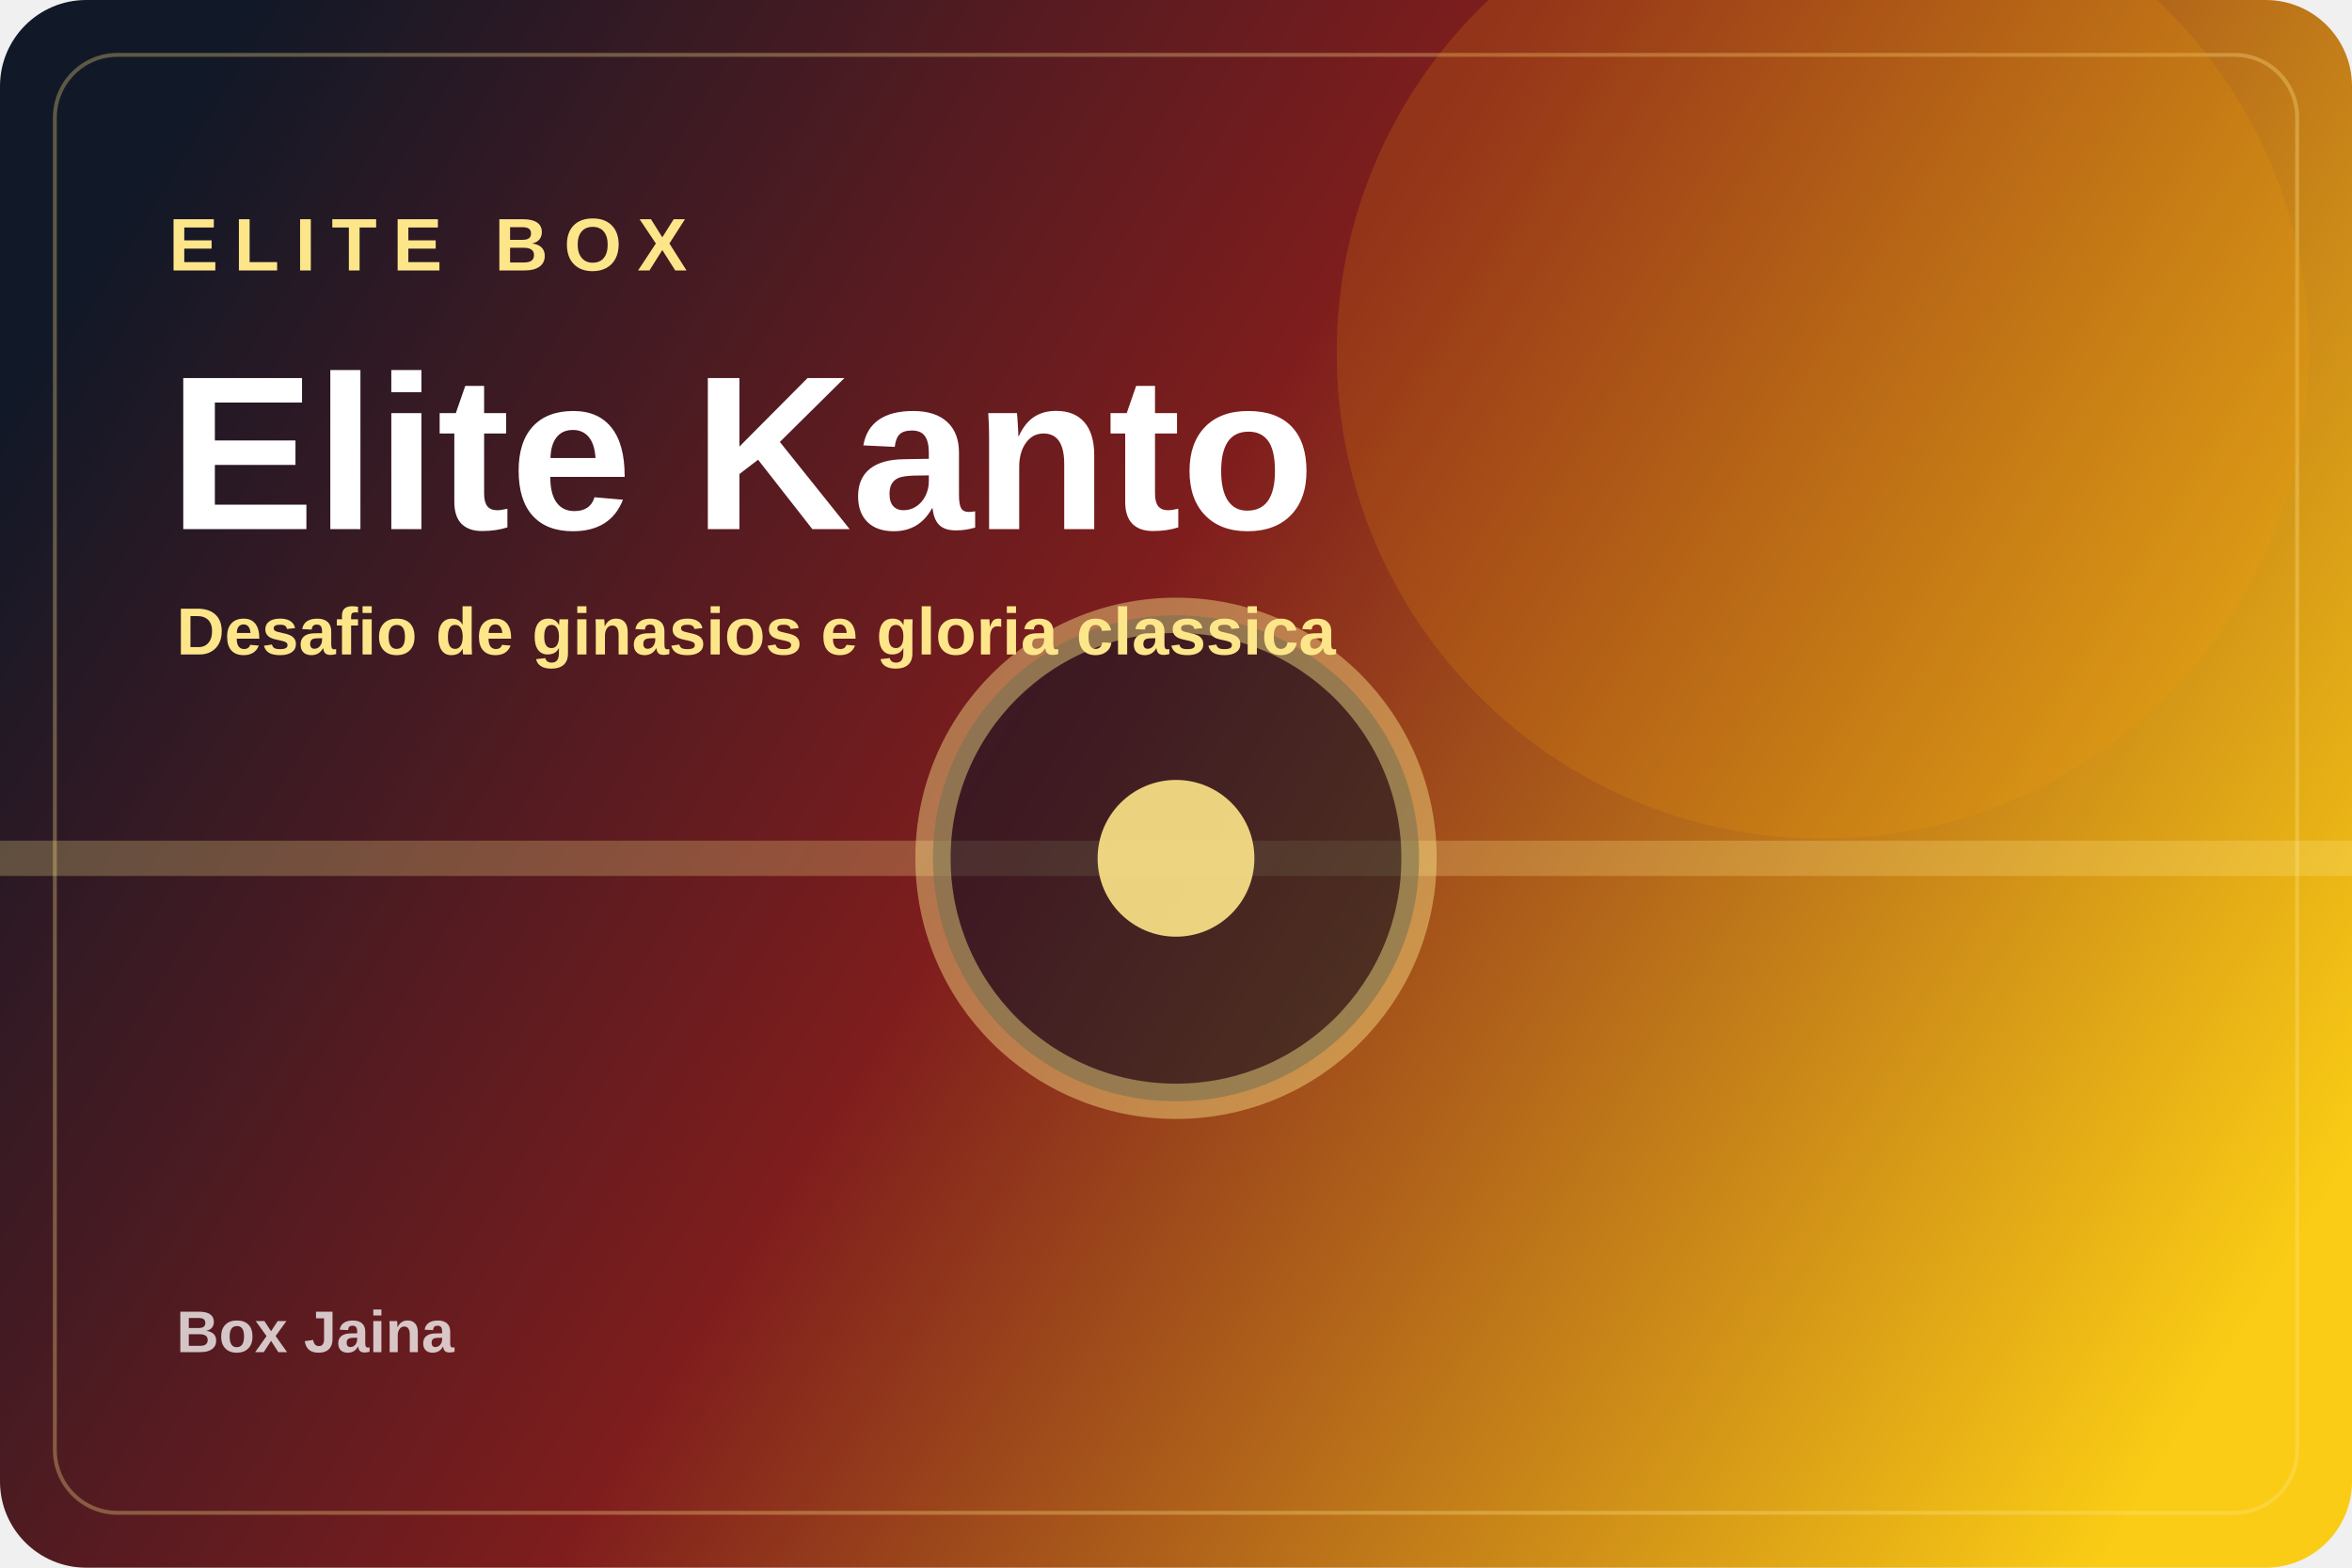
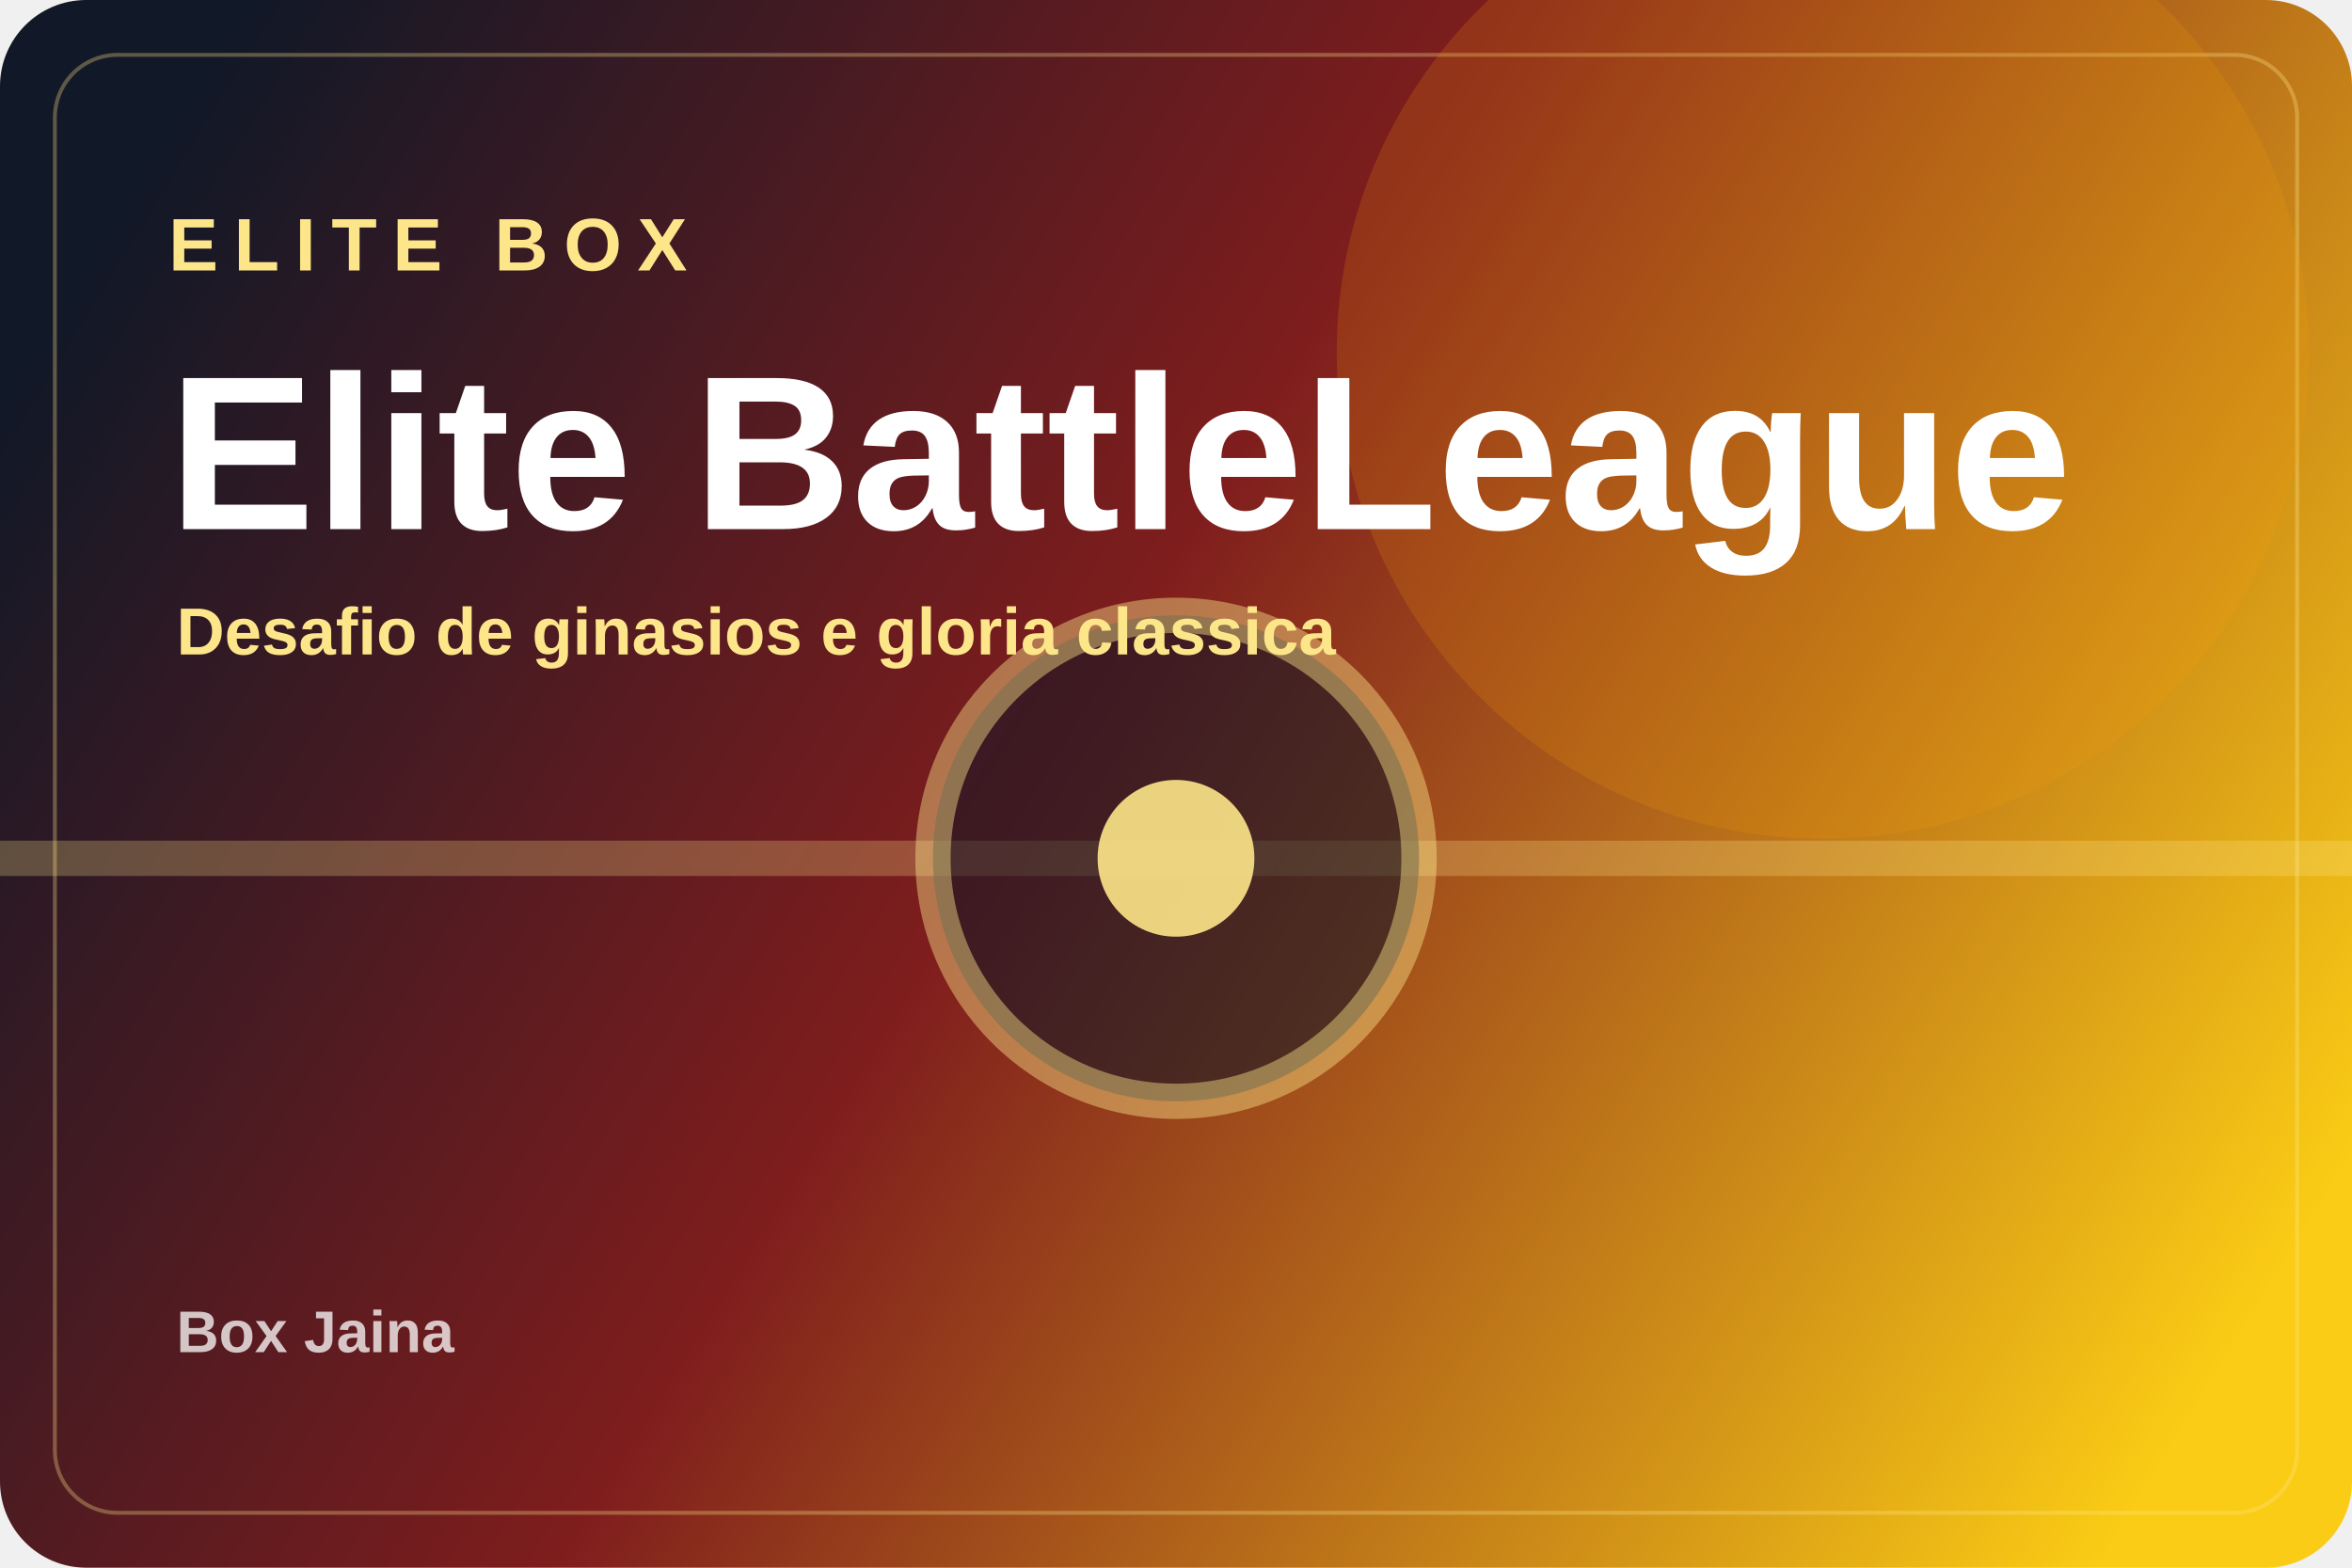
<svg xmlns="http://www.w3.org/2000/svg" viewBox="0 0 1200 800" fill="none">
  <defs>
    <linearGradient id="bg" x1="80" y1="80" x2="1120" y2="720" gradientUnits="userSpaceOnUse">
      <stop stop-color="#111827" />
      <stop offset="0.45" stop-color="#7F1D1D" />
      <stop offset="1" stop-color="#FACC15" />
    </linearGradient>
  </defs>
  <rect width="1200" height="800" rx="44" fill="url(#bg)" />
  <rect x="28" y="28" width="1144" height="744" rx="32" stroke="#FDE68A" stroke-opacity="0.32" stroke-width="2" />
  <circle cx="930" cy="180" r="248" fill="#F59E0B" fill-opacity="0.18" />
  <path d="M0 438H1200" stroke="#FDE68A" stroke-opacity="0.26" stroke-width="18" />
  <circle cx="600" cy="438" r="124" fill="#111827" fill-opacity="0.58" stroke="#FDE68A" stroke-opacity="0.44" stroke-width="18" />
  <circle cx="600" cy="438" r="40" fill="#FDE68A" fill-opacity="0.9" />
  <text x="86" y="138" fill="#FDE68A" font-family="Arial, sans-serif" font-size="38" font-weight="700" letter-spacing="8">ELITE BOX</text>
-   <text x="86" y="270" fill="#FFFFFF" font-family="Arial, sans-serif" font-size="112" font-weight="800">Elite Kanto</text>
+   <text x="86" y="270" fill="#FFFFFF" font-family="Arial, sans-serif" font-size="112" font-weight="800">Elite BattleLeague</text>
  <text x="90" y="334" fill="#FDE68A" font-family="Arial, sans-serif" font-size="34" font-weight="600">Desafio de ginasios e gloria classica</text>
  <text x="90" y="690" fill="#FFFFFF" fill-opacity="0.75" font-family="Arial, sans-serif" font-size="30" font-weight="700">Box Jaina</text>
</svg>
